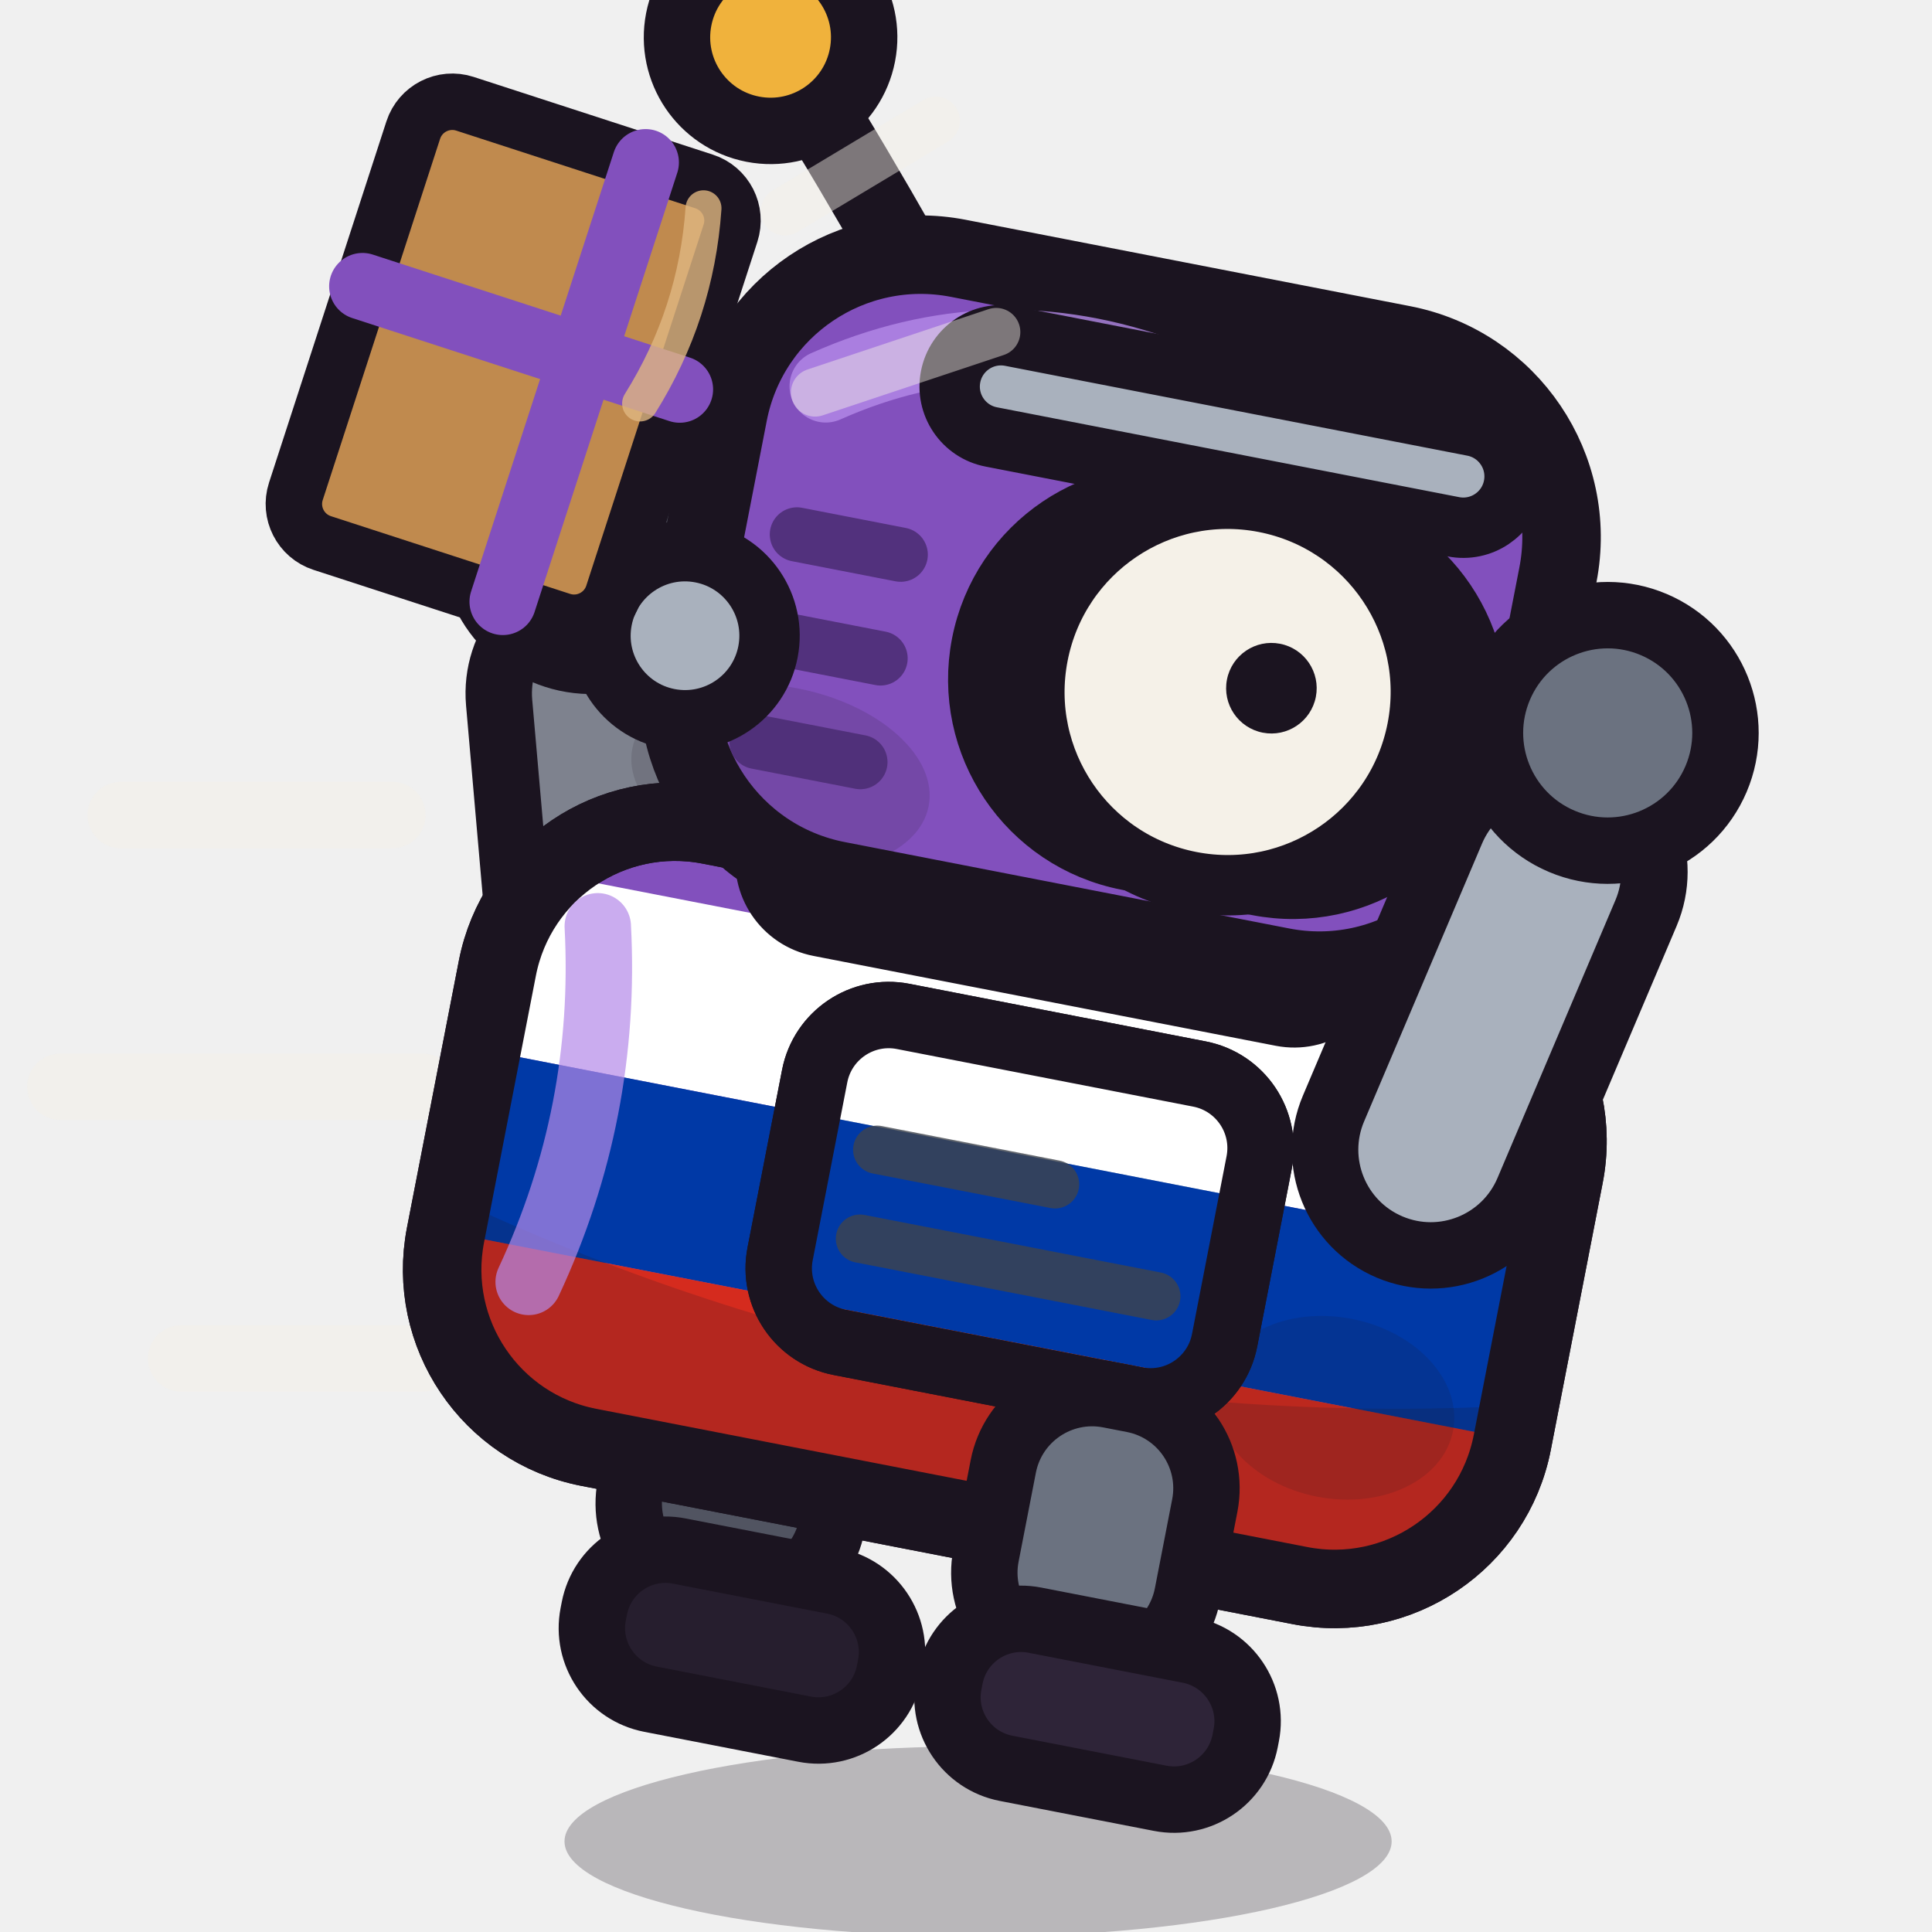
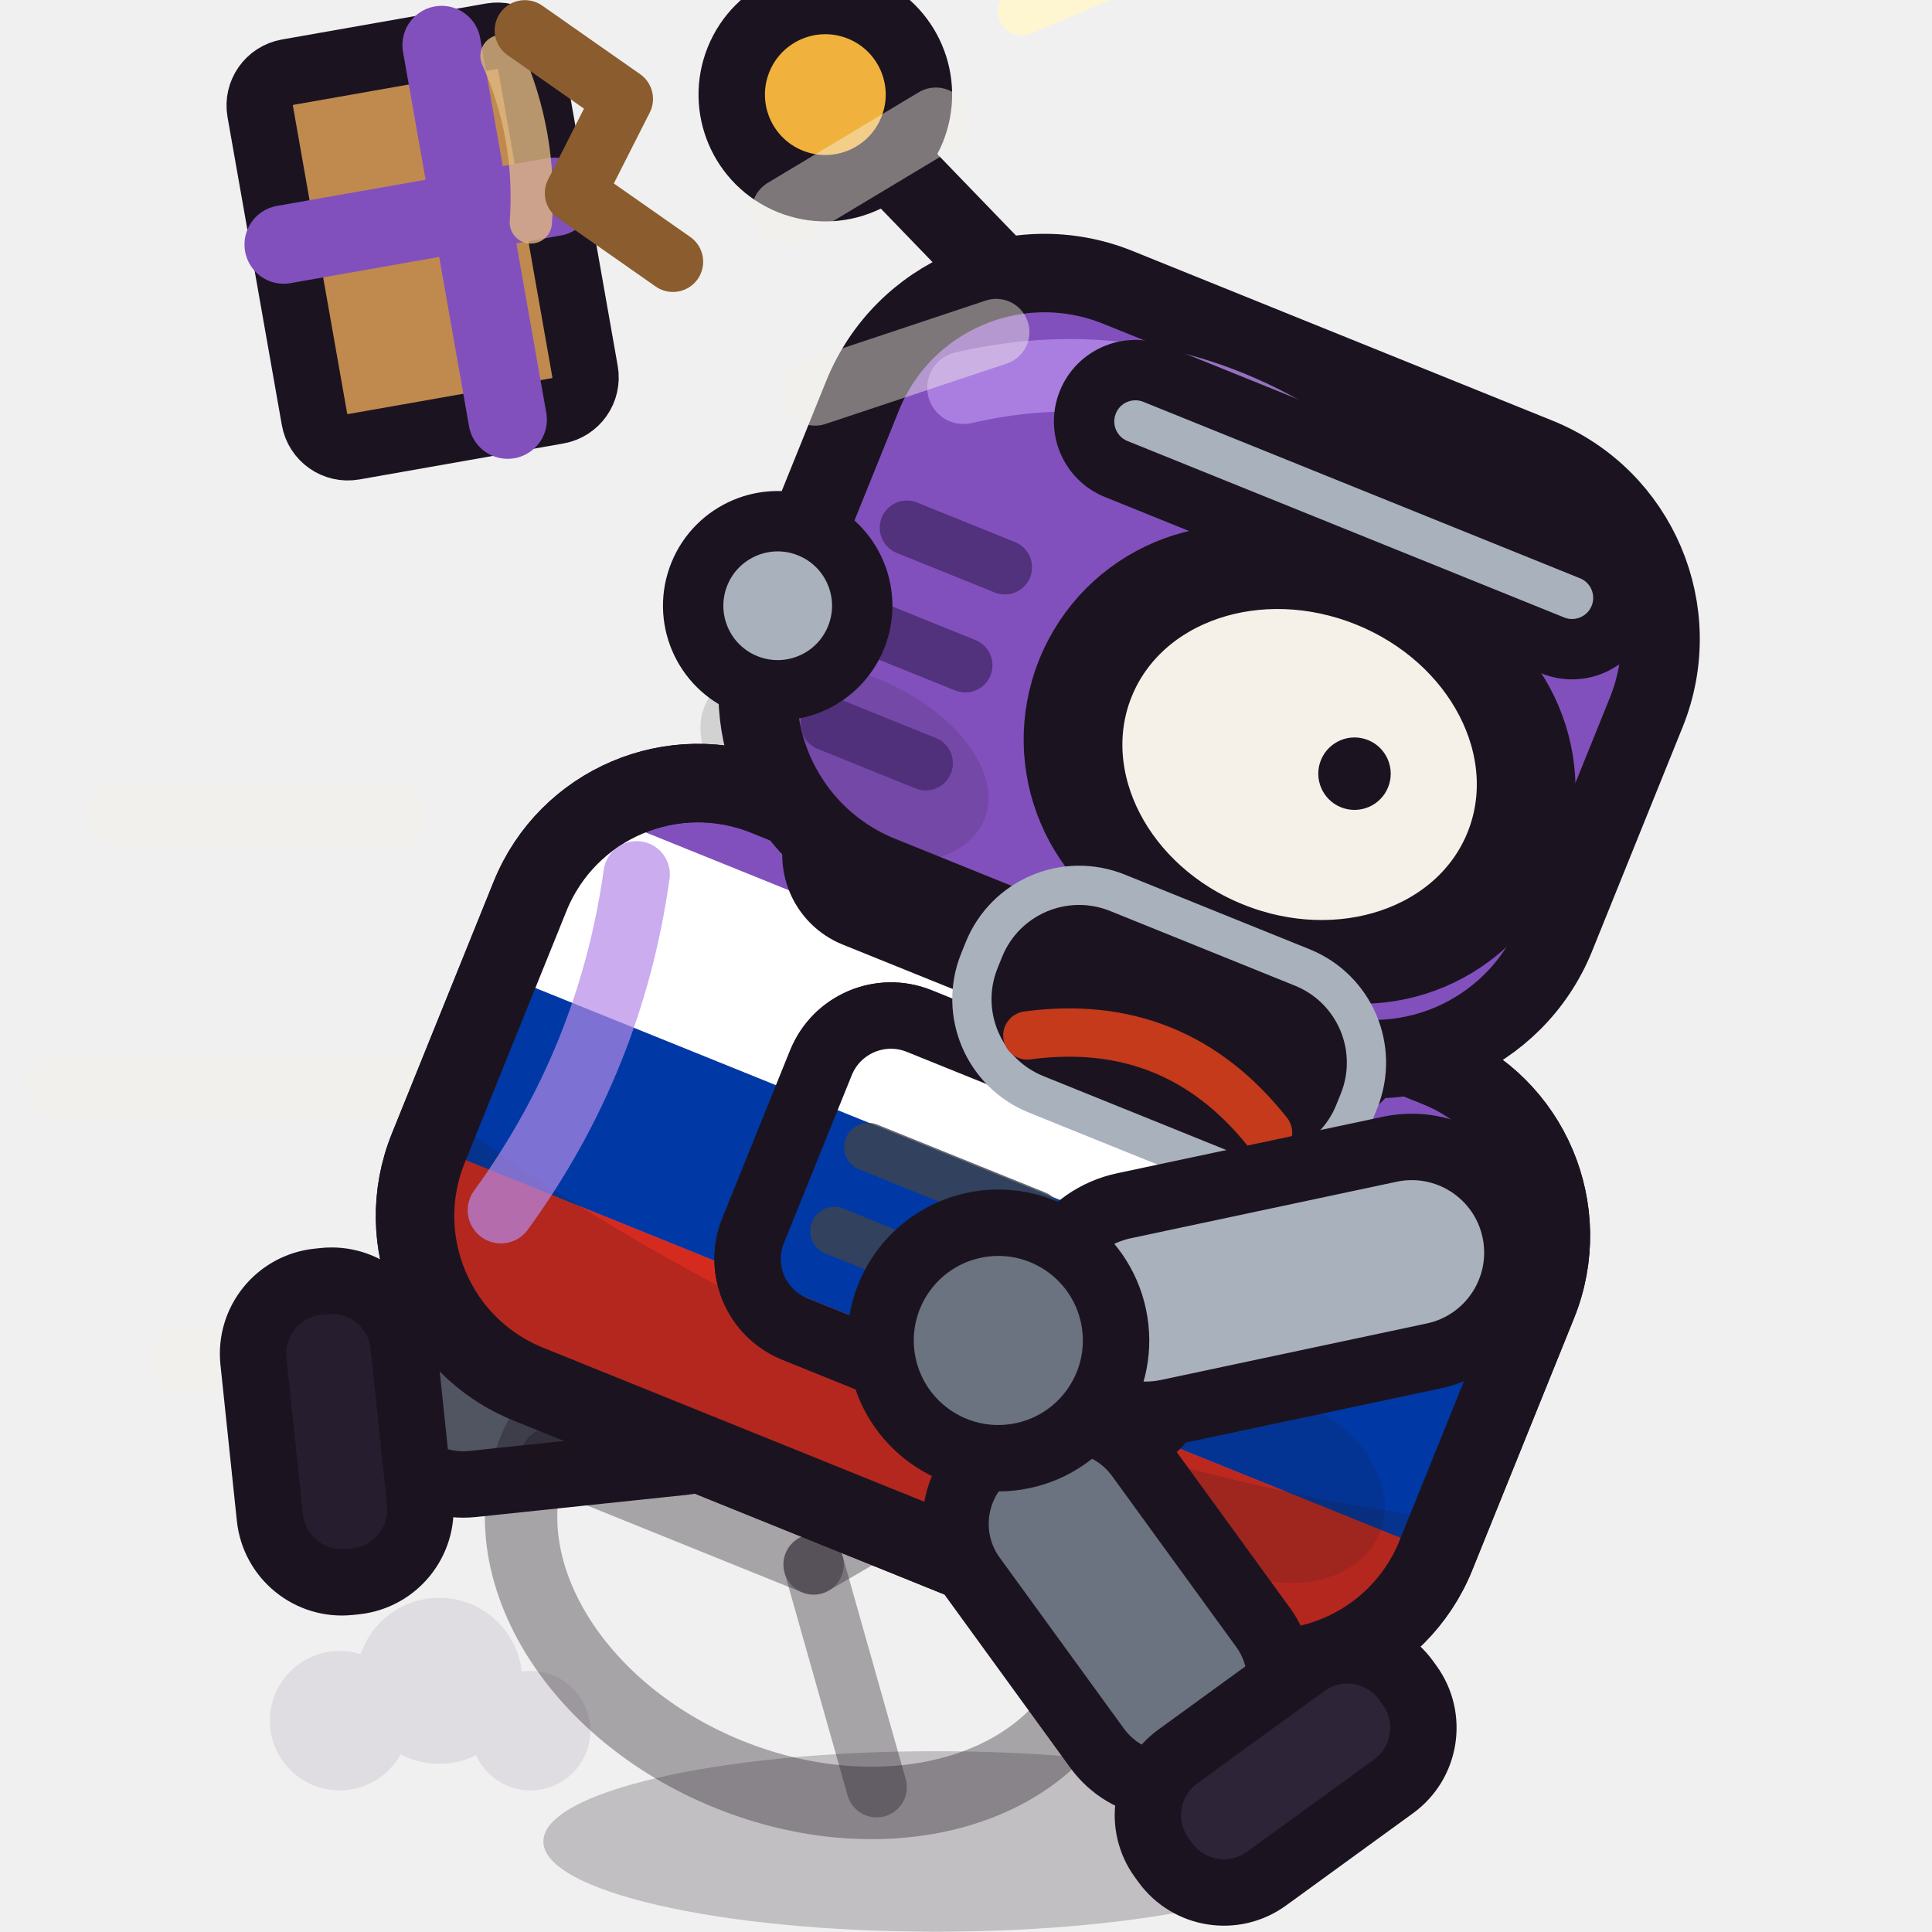
<svg xmlns="http://www.w3.org/2000/svg" viewBox="0 0 64 64">
  <g stroke="#1B1420" stroke-width="2.6" stroke-linejoin="round" stroke-linecap="round">
-     <ellipse cx="32.4" cy="61" rx="13.7" ry="3.151" fill="#1B1420" opacity="0.26" stroke="none" />
-     <g stroke="#F5F1E8" stroke-opacity="0.5" stroke-width="2.2" stroke-linecap="round">
+     <g stroke="#F5F1E8" stroke-opacity="0.5" stroke-width="2.2" stroke-linecap="round" fill="none">
      <path d="M4,27 h9 M2,36 h12 M6,45 h8" />
    </g>
-     <g transform="translate(33,41.4) rotate(11) translate(-32,-42)">
-       <g transform="translate(25,48) rotate(0)">
-         <rect x="-3.4" y="-2" width="6.8" height="9" rx="3" fill="#515461" stroke="#1B1420" stroke-width="2.2" stroke-linejoin="round" stroke-linecap="round" />
-         <rect x="-3.8" y="5.8" width="10" height="5" rx="2.4" fill="#261e2e" stroke="#1B1420" stroke-width="2.2" stroke-linejoin="round" stroke-linecap="round" />
+     <g transform="translate(14,57) scale(0.55)" fill="#B8B2C0" opacity="0.3" stroke="none">
+       <circle cx="-5" cy="0" r="4.2" />
+       <circle cx="1" cy="-2.4" r="5" />
+       <circle cx="6.5" cy="0.6" r="3.6" />
+     </g>
+     <ellipse cx="31" cy="61" rx="13" ry="2.99" fill="#1B1420" opacity="0.22" stroke="none" />
+     <g transform="translate(32,42) rotate(22) translate(-32,-42)">
+       <g transform="translate(25,48) rotate(62)">
+         <rect x="-3.4" y="-2" width="6.8" height="13" rx="3" fill="#515461" stroke="#1B1420" stroke-width="2.2" stroke-linejoin="round" stroke-linecap="round" />
+         <rect x="-3.8" y="9.8" width="10" height="5" rx="2.4" fill="#261e2e" stroke="#1B1420" stroke-width="2.2" stroke-linejoin="round" stroke-linecap="round" />
      </g>
-       <g transform="translate(18.5,36) rotate(164)">
-         <rect x="-3.5" y="-3.5" width="7" height="17" rx="3.5" fill="#7e828e" stroke="#1B1420" stroke-width="2.2" stroke-linejoin="round" stroke-linecap="round" />
-         <circle cx="0" cy="15" r="3.9" fill="#4f515e" stroke="#1B1420" stroke-width="2.2" stroke-linejoin="round" stroke-linecap="round" />
+       <g transform="translate(18.5,36) rotate(-124)">
+         <rect x="-3.5" y="-3.5" width="7" height="16" rx="3.5" fill="#7e828e" stroke="#1B1420" stroke-width="2.2" stroke-linejoin="round" stroke-linecap="round" />
+         <circle cx="0" cy="14" r="3.9" fill="#4f515e" stroke="#1B1420" stroke-width="2.2" stroke-linejoin="round" stroke-linecap="round" />
+       </g>
+       <g transform="translate(31,53)" fill="none" stroke="#1B1420" stroke-opacity=".34" stroke-linecap="round">
+         <ellipse cx="0" cy="0" rx="10" ry="7.5" stroke-width="2.4" />
+         <path d="M0,0 L-9.40,0.00" stroke-width="2" />
+         <path d="M0,0 L4.70,-6.06" stroke-width="2" />
+         <path d="M0,0 L4.70,6.06" stroke-width="2" />
      </g>
      <rect x="14" y="30" width="36" height="21" rx="6" fill="#8250BD" stroke="#1B1420" stroke-width="2.6" stroke-linejoin="round" stroke-linecap="round" />
      <path d="M15,44 q17,4 34,0 v3 a5,5 0 0,1 -5,4 h-24 a5,5 0 0,1 -5,-4z" fill="#4D2D75" stroke="none" opacity=".85" />
-       <clipPath id="bellyflag">
+       <clipPath id="bb_rn3">
        <rect x="14" y="30" width="36" height="21" rx="6" />
      </clipPath>
-       <g clip-path="url(#bellyflag)" stroke="none">
+       <g clip-path="url(#bb_rn3)" stroke="none">
        <rect x="14" y="32.6" width="36" height="6.15" fill="#FFFFFF" />
        <rect x="14" y="38.75" width="36" height="6.15" fill="#0039A6" />
        <rect x="14" y="44.9" width="36" height="6.15" fill="#D52B1E" />
        <path d="M15,44 q17,4 34,0 v3 a5,5 0 0,1 -5,4 h-24 a5,5 0 0,1 -5,-4z" fill="#1B1420" opacity=".18" />
      </g>
      <rect x="14" y="30" width="36" height="21" rx="6" fill="none" stroke="#1B1420" stroke-width="2.6" stroke-linejoin="round" />
      <rect x="22" y="28.2" width="20" height="4.4" rx="2.2" fill="#A9B1BD" stroke="#1B1420" stroke-width="2" stroke-linejoin="round" stroke-linecap="round" />
      <rect x="25" y="35" width="15" height="11" rx="2.5" fill="#A9B1BD" stroke="#1B1420" stroke-width="2.2" stroke-linejoin="round" stroke-linecap="round" />
-       <clipPath id="bellypanel">
+       <clipPath id="bp_rn3">
        <rect x="25" y="35" width="15" height="11" rx="2.5" />
      </clipPath>
-       <g clip-path="url(#bellypanel)" stroke="none">
+       <g clip-path="url(#bp_rn3)" stroke="none">
        <rect x="25" y="32.6" width="15" height="6.15" fill="#FFFFFF" />
        <rect x="25" y="38.75" width="15" height="6.15" fill="#0039A6" />
        <rect x="25" y="44.9" width="15" height="6.15" fill="#D52B1E" />
      </g>
      <rect x="25" y="35" width="15" height="11" rx="2.5" fill="none" stroke="#1B1420" stroke-width="2.2" stroke-linejoin="round" />
      <g stroke="#3E434C" stroke-width="1.6" stroke-linecap="round" opacity=".8">
        <path d="M27.5,42.5 h10 M27.5,39.5 h6" />
      </g>
      <path d="M17,34 q1.5,6 0,12" fill="none" stroke="#B489E8" stroke-width="2.2" stroke-linecap="round" opacity=".7" />
      <ellipse cx="44" cy="45" rx="4" ry="3" fill="#1B1420" opacity=".14" stroke="none" />
-       <path d="M25,13 Q20,7 17,4" fill="none" stroke="#1B1420" stroke-width="2.6" stroke-linecap="round" />
-       <circle cx="17" cy="4" r="3.1" fill="#F0B23C" stroke="#1B1420" stroke-width="2.2" stroke-linejoin="round" stroke-linecap="round" />
+       <path d="M25,13 Q18.46,10.09 13.12,7.71" fill="none" stroke="#1B1420" stroke-width="2.6" stroke-linecap="round" />
+       <circle cx="13.12" cy="7.71" r="3.1" fill="#F0B23C" stroke="#1B1420" stroke-width="2.2" stroke-linejoin="round" stroke-linecap="round" />
+       <g stroke="#FFF6D0" stroke-width="1.6" stroke-linecap="round" opacity=".95">
+         <path d="M7.12,3.71 l-3,-3 M18.12,2.71 l3,-3 M13.12,1.71 l0,-4" />
+       </g>
      <rect x="18" y="10" width="28" height="21" rx="6.5" fill="#8250BD" stroke="#1B1420" stroke-width="2.6" stroke-linejoin="round" stroke-linecap="round" />
      <path d="M21,15 q5,-3.5 11,-2.5" fill="none" stroke="#B489E8" stroke-width="2.4" stroke-linecap="round" opacity=".8" />
      <ellipse cx="22" cy="28" rx="5" ry="3" fill="#1B1420" opacity=".14" stroke="none" />
      <rect x="25" y="12.2" width="19" height="3.4" rx="1.7" fill="#A9B1BD" stroke="#1B1420" stroke-width="2" stroke-linejoin="round" stroke-linecap="round" />
      <rect x="27.8" y="16.4" width="16.4" height="12" rx="6" fill="#2E2438" stroke="#1B1420" stroke-width="2.2" stroke-linejoin="round" stroke-linecap="round" />
      <path d="M30,19.8 q3,-2.4 6,-1.9" fill="none" stroke="#A9B1BD" stroke-width="1.4" opacity=".45" stroke-linecap="round" />
      <g stroke="#4D2D75" stroke-width="1.8" stroke-linecap="round" opacity=".9">
        <path d="M21,20 h3.5 M21,23.5 h3.5 M21,27 h3.5" />
      </g>
-       <circle cx="36" cy="22.4" r="6.4" fill="#F5F1E8" stroke="#1B1420" stroke-width="2" stroke-linejoin="round" stroke-linecap="round" />
-       <circle cx="37.4" cy="22" r="1.5" fill="#1B1420" stroke="none" />
+       <ellipse cx="36" cy="22.4" rx="7" ry="6" fill="#F5F1E8" stroke="#1B1420" stroke-width="2" stroke-linejoin="round" stroke-linecap="round" />
+       <circle cx="37.8" cy="22" r="1.2" fill="#1B1420" stroke="none" />
+       <rect x="28.6" y="28.6" width="13.4" height="7.2" rx="3.4" fill="#1B1420" stroke="#A9B1BD" stroke-width="1.3" stroke-linejoin="round" />
+       <path d="M31,34.1 q4.3,-2.45 8.6,0" fill="none" stroke="#C43A1B" stroke-width="1.6" stroke-linecap="round" />
      <circle cx="18" cy="24" r="2.8" fill="#A9B1BD" stroke="#1B1420" stroke-width="2" stroke-linejoin="round" stroke-linecap="round" />
-       <g transform="translate(37,48) rotate(0)">
-         <rect x="-3.4" y="-2" width="6.8" height="9" rx="3" fill="#6B7280" stroke="#1B1420" stroke-width="2.2" stroke-linejoin="round" stroke-linecap="round" />
-         <rect x="-3.8" y="5.8" width="10" height="5" rx="2.4" fill="#2E2438" stroke="#1B1420" stroke-width="2.2" stroke-linejoin="round" stroke-linecap="round" />
+       <g transform="translate(37,48) rotate(-58)">
+         <rect x="-3.4" y="-2" width="6.8" height="13" rx="3" fill="#6B7280" stroke="#1B1420" stroke-width="2.2" stroke-linejoin="round" stroke-linecap="round" />
+         <rect x="-3.8" y="9.8" width="10" height="5" rx="2.4" fill="#2E2438" stroke="#1B1420" stroke-width="2.2" stroke-linejoin="round" stroke-linecap="round" />
      </g>
-       <g transform="translate(45.5,36) rotate(-168)">
-         <rect x="-3.5" y="-3.5" width="7" height="17" rx="3.5" fill="#A9B1BD" stroke="#1B1420" stroke-width="2.2" stroke-linejoin="round" stroke-linecap="round" />
-         <circle cx="0" cy="15" r="3.9" fill="#6B7280" stroke="#1B1420" stroke-width="2.2" stroke-linejoin="round" stroke-linecap="round" />
+       <g transform="translate(45.5,36) rotate(56)">
+         <rect x="-3.5" y="-3.5" width="7" height="16" rx="3.5" fill="#A9B1BD" stroke="#1B1420" stroke-width="2.2" stroke-linejoin="round" stroke-linecap="round" />
+         <circle cx="0" cy="14" r="3.9" fill="#6B7280" stroke="#1B1420" stroke-width="2.2" stroke-linejoin="round" stroke-linecap="round" />
      </g>
    </g>
-     <g transform="translate(17,12) rotate(108) scale(0.85)">
-       <rect x="-9" y="-6.5" width="18" height="13" rx="1.6" fill="#C08A4E" stroke="#1B1420" stroke-width="2.2" stroke-linejoin="round" stroke-linecap="round" />
-       <path d="M-9,-2.5 H9" stroke="#8250BD" stroke-width="2.6" />
-       <path d="M-1,-6.5 V6.5" stroke="#8250BD" stroke-width="2.6" />
-       <path d="M-8,-5.2 q4,-1 8,0" fill="none" stroke="#E0B681" stroke-width="1.4" opacity=".8" stroke-linecap="round" />
+     <g transform="translate(14,8) rotate(80) scale(0.7)">
+       <rect x="-9" y="-6.5" width="18" height="13" rx="1.6" fill="#C08A4E" stroke="#1B1420" stroke-width="3.14" stroke-linejoin="round" stroke-linecap="round" />
+       <path d="M-9,-2.5 H9" stroke="#8250BD" stroke-width="3.71" />
+       <path d="M-1,-6.5 V6.5" stroke="#8250BD" stroke-width="3.71" />
+       <path d="M-8,-5.2 q4,-1 8,0" fill="none" stroke="#E0B681" stroke-width="2" opacity=".8" stroke-linecap="round" />
+       <path d="M-9,-6.5 l4,-4 l4,3 l4,-4" fill="none" stroke="#8A5C2E" stroke-width="2.86" stroke-linejoin="round" />
    </g>
-     <g stroke="#F5F1E8" stroke-opacity=".45" stroke-width="1.6" stroke-linecap="round">
+     <g stroke="#F5F1E8" stroke-opacity="0.45" stroke-width="2.2" stroke-linecap="round" fill="none">
      <path d="M26,7 l5,-3 M27,13 l6,-2" />
    </g>
  </g>
</svg>
